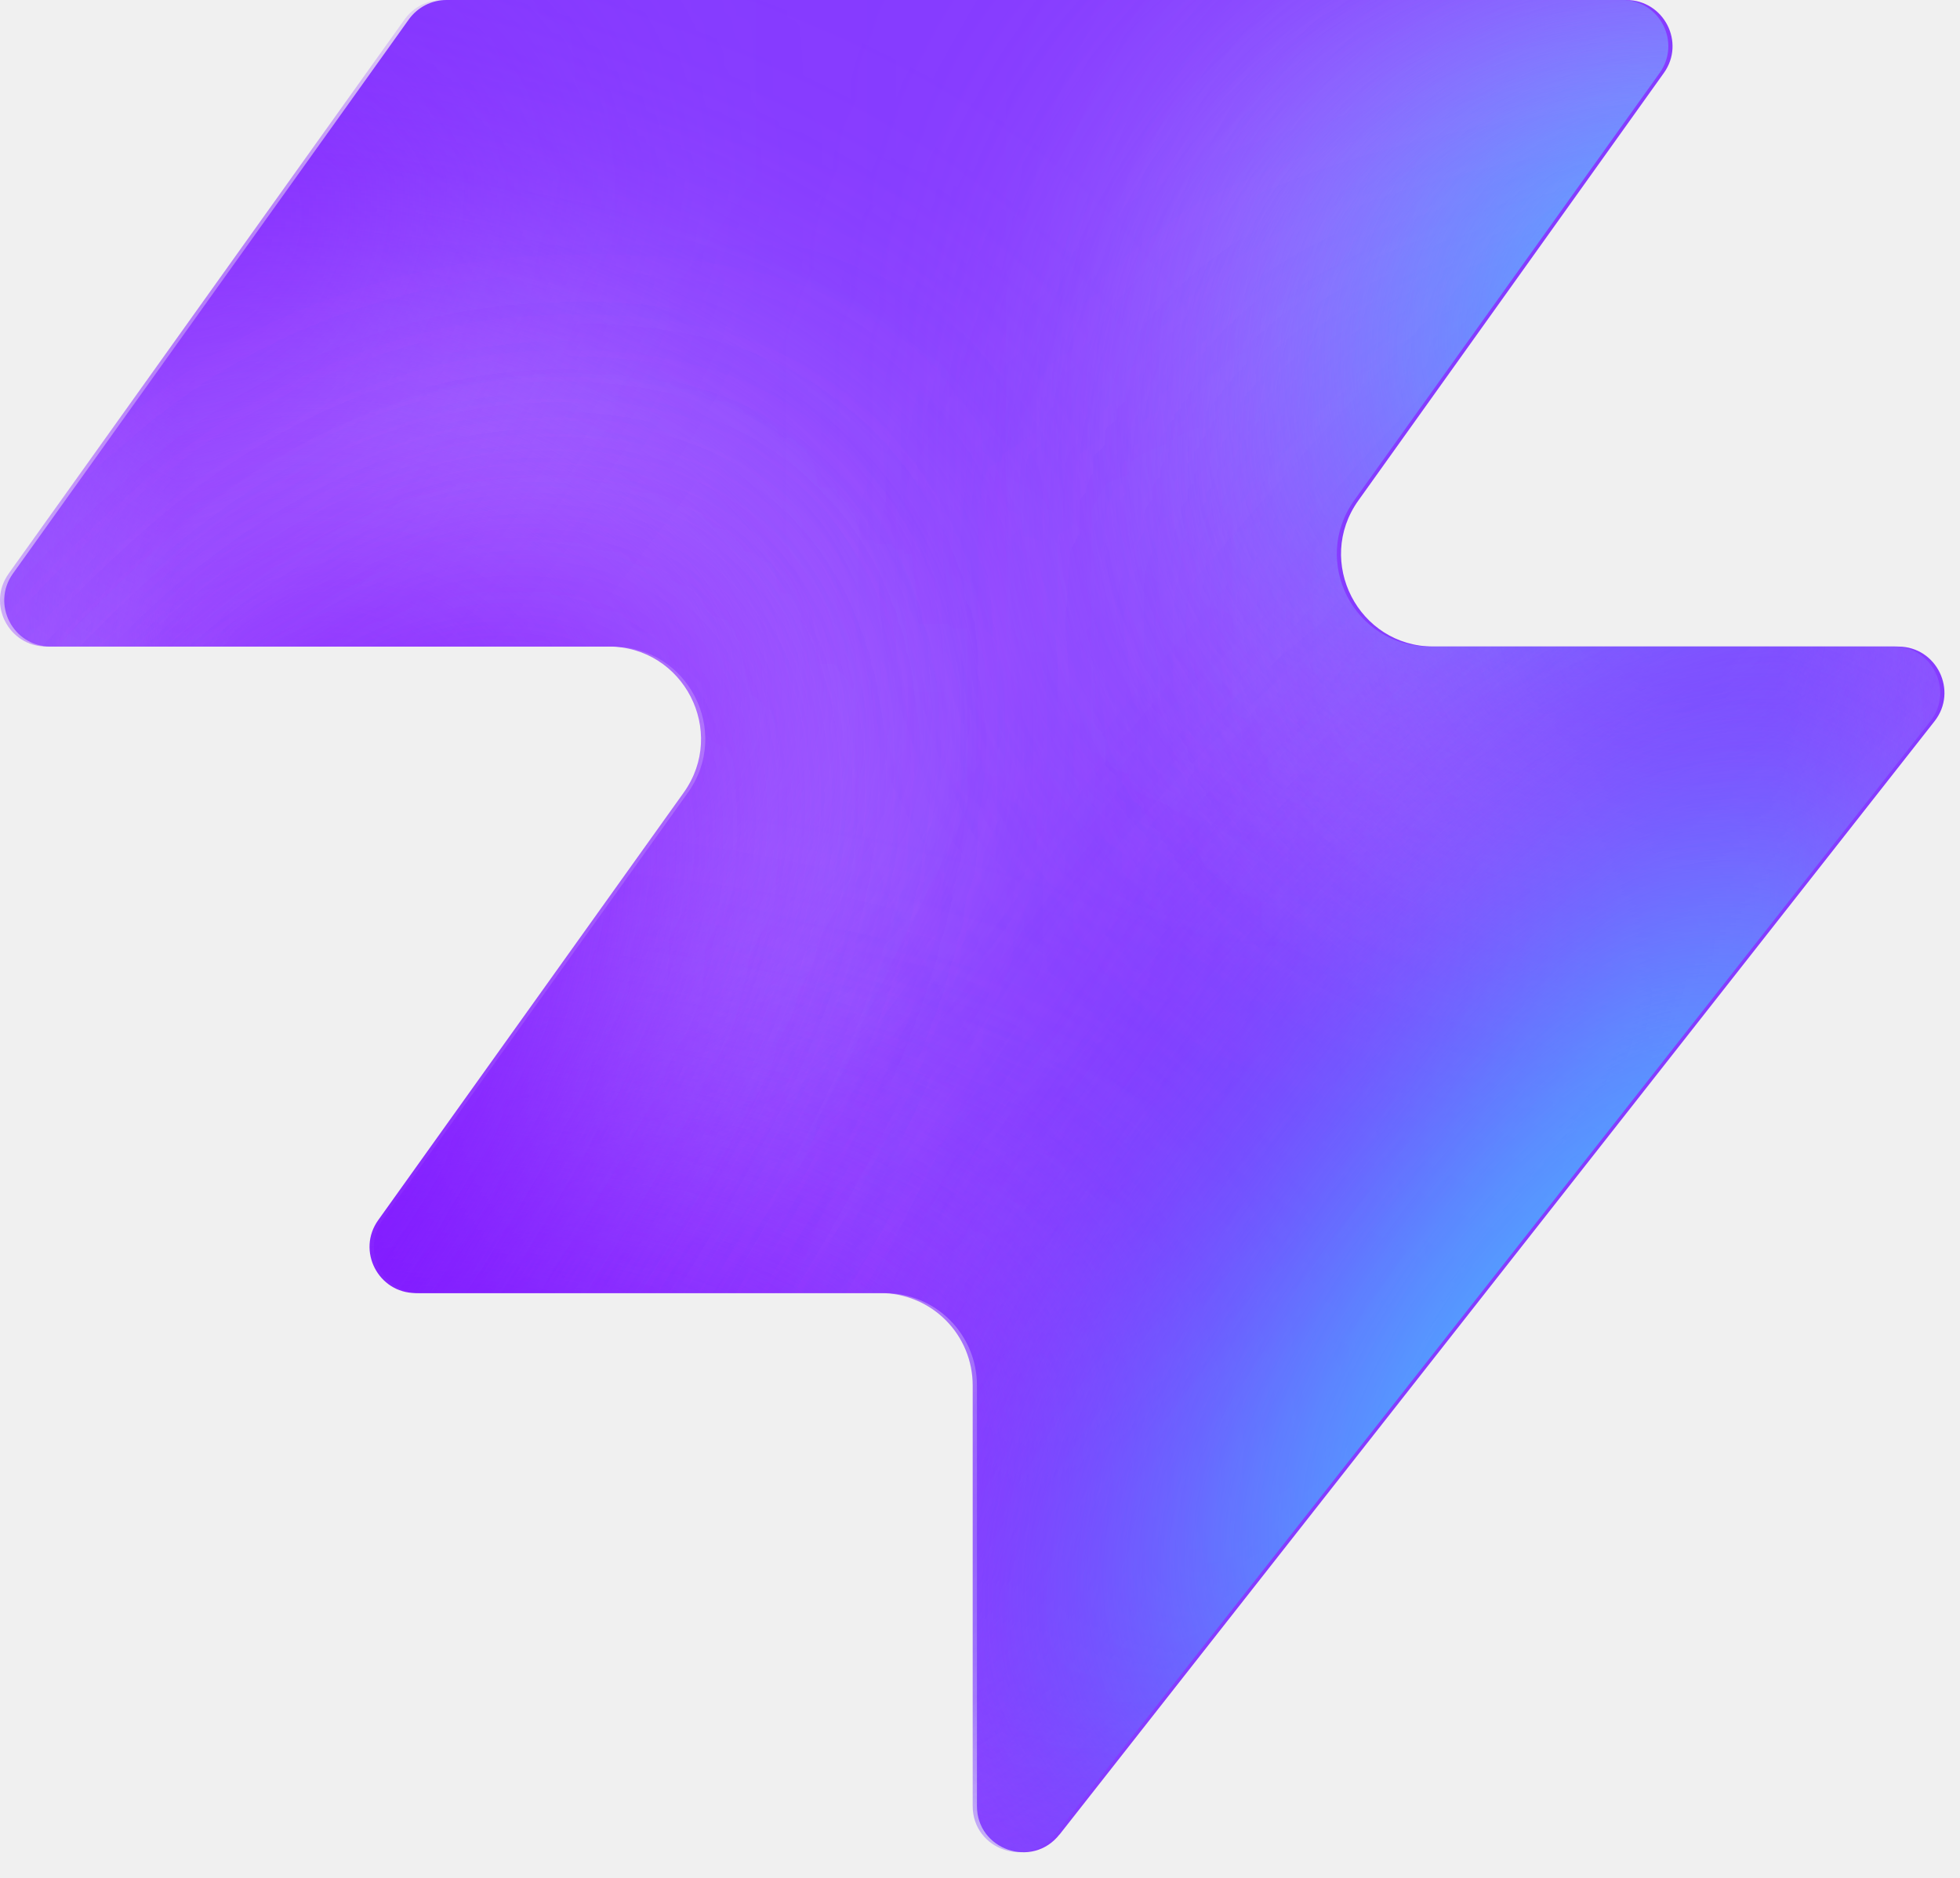
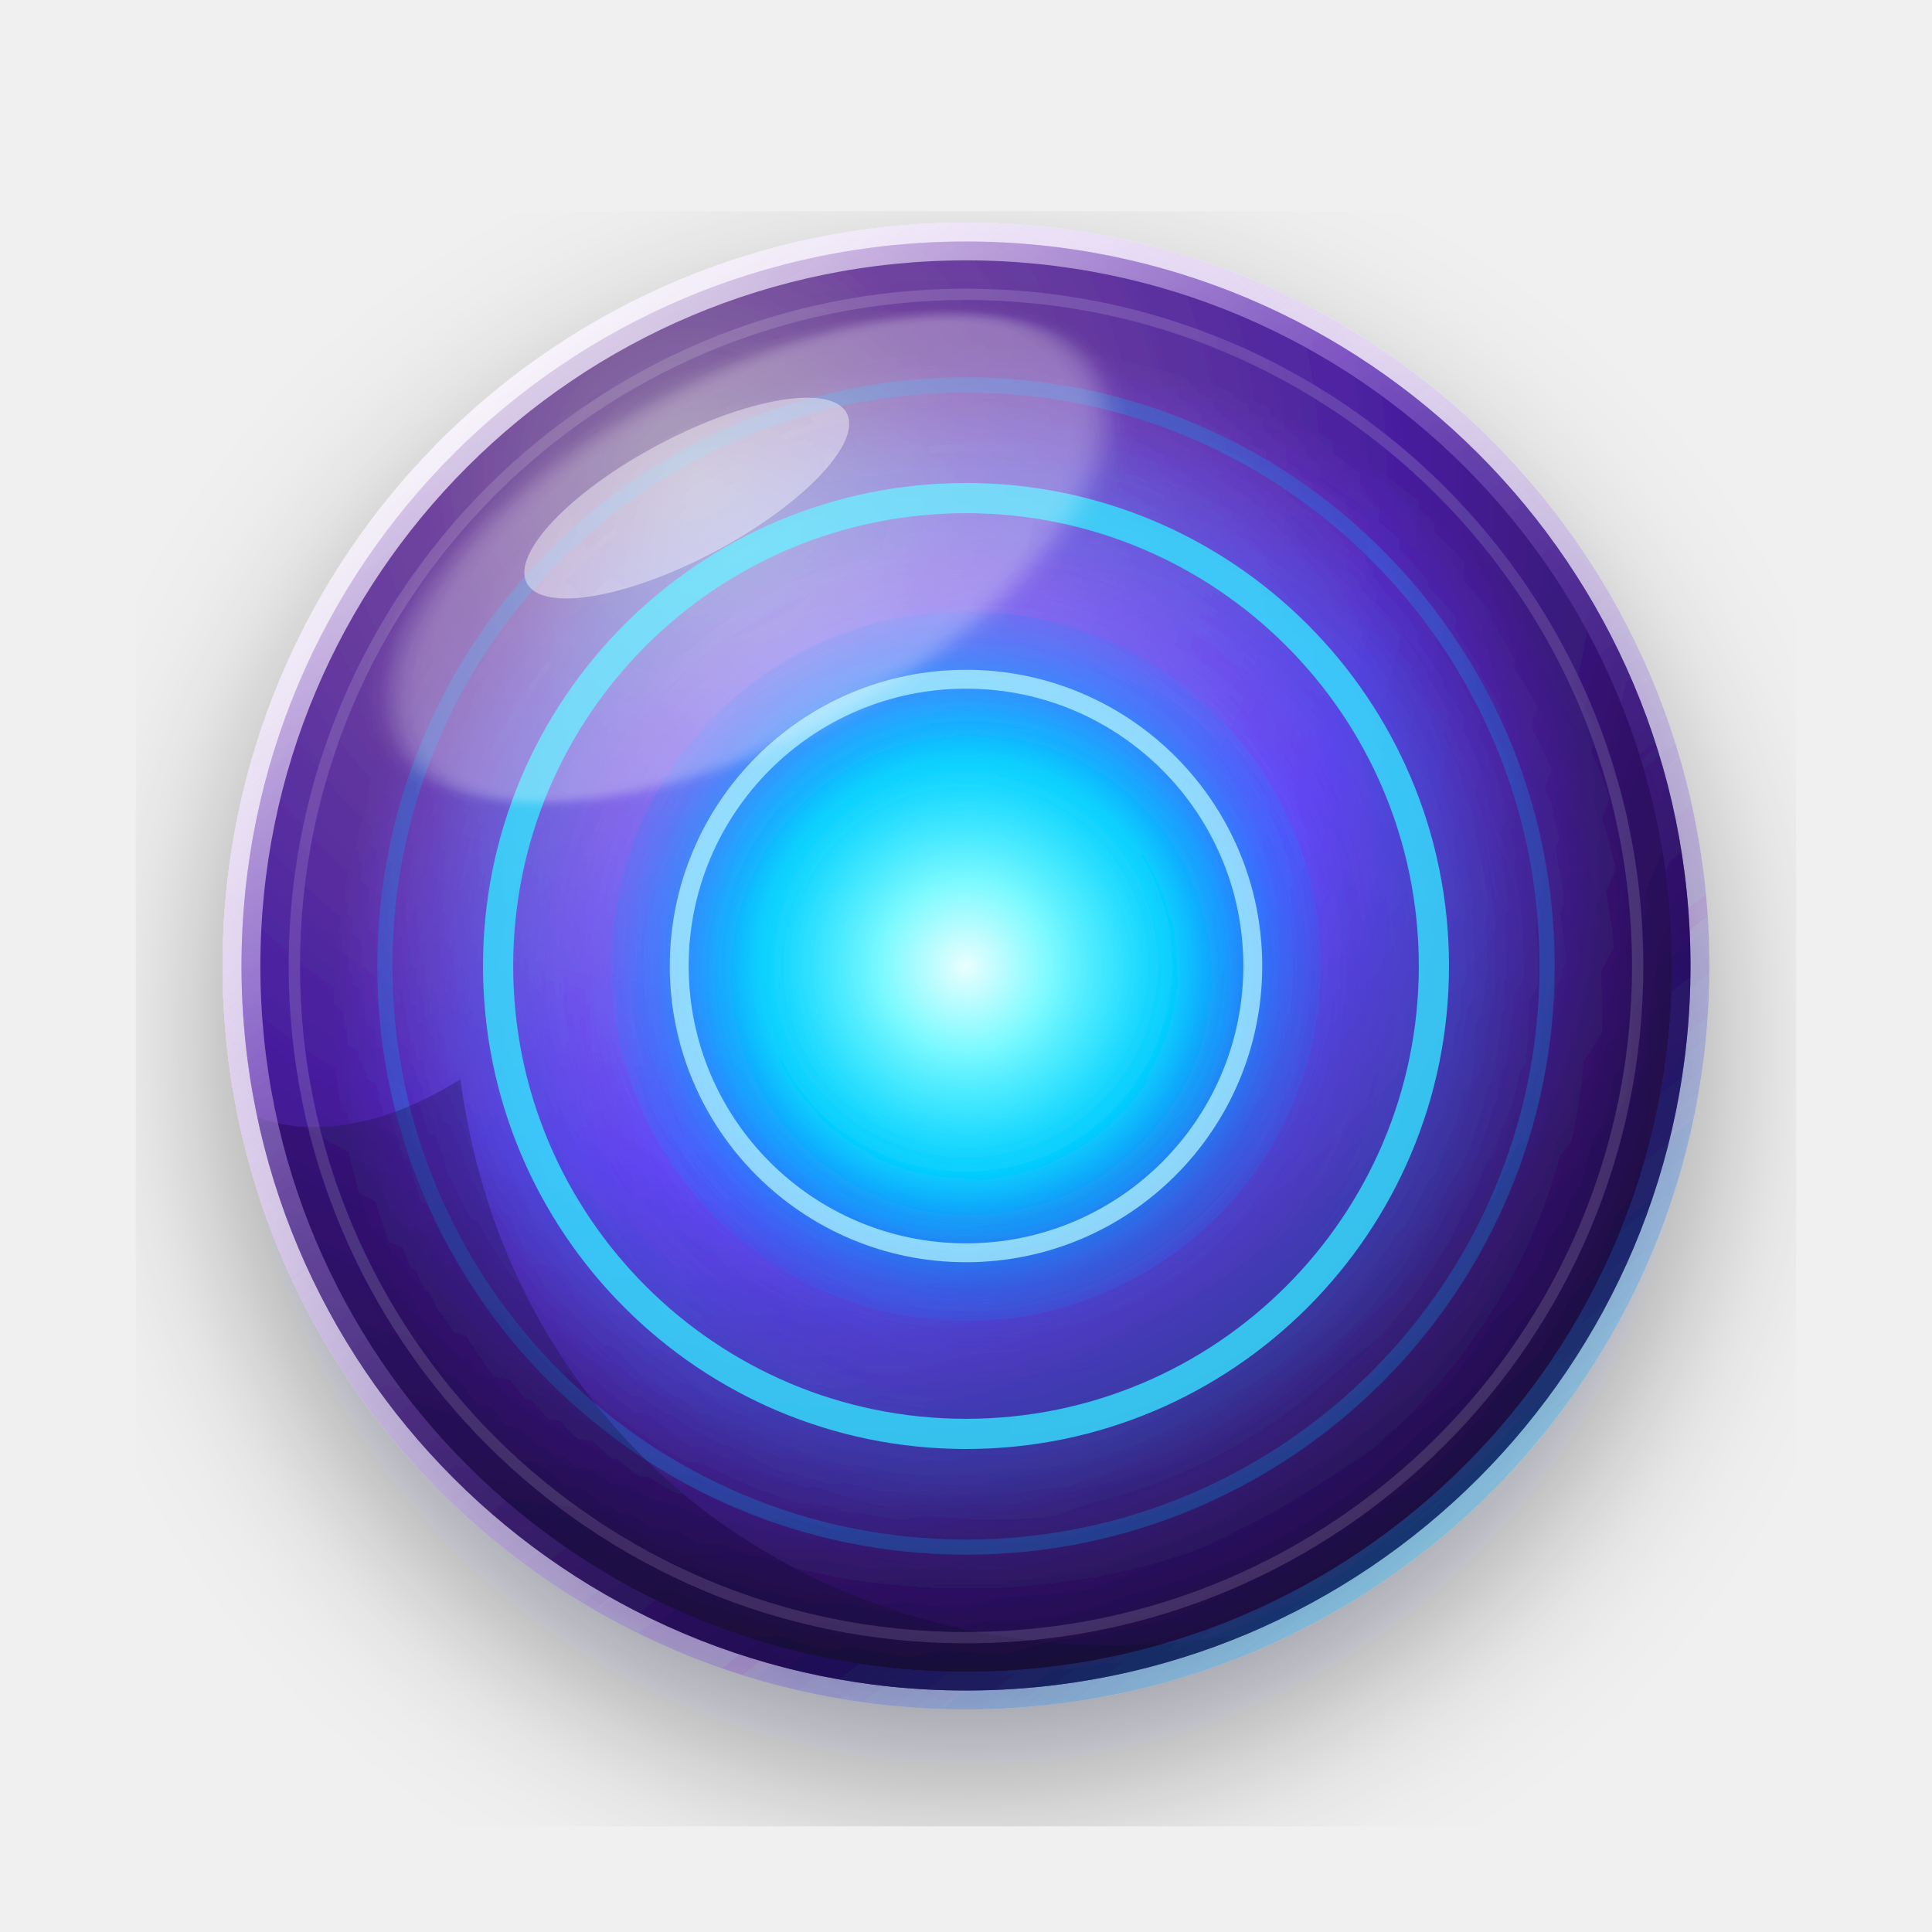
- <svg xmlns="http://www.w3.org/2000/svg" width="48" height="46" fill="none" viewBox="0 0 48 46">
-   <path fill="#863bff" d="M25.946 44.938c-.664.845-2.021.375-2.021-.698V33.937a2.26 2.26 0 0 0-2.262-2.262H10.287c-.92 0-1.456-1.04-.92-1.788l7.48-10.471c1.07-1.497 0-3.578-1.842-3.578H1.237c-.92 0-1.456-1.04-.92-1.788L10.013.474c.214-.297.556-.474.92-.474h28.894c.92 0 1.456 1.04.92 1.788l-7.48 10.471c-1.07 1.498 0 3.579 1.842 3.579h11.377c.943 0 1.473 1.088.89 1.83L25.947 44.94z" style="fill:#863bff;fill:color(display-p3 .525 .23 1);fill-opacity:1" />
-   <mask id="a" width="48" height="46" x="0" y="0" maskUnits="userSpaceOnUse" style="mask-type:alpha">
-     <path fill="#000" d="M25.842 44.938c-.664.844-2.021.375-2.021-.698V33.937a2.26 2.26 0 0 0-2.262-2.262H10.183c-.92 0-1.456-1.04-.92-1.788l7.48-10.471c1.07-1.498 0-3.579-1.842-3.579H1.133c-.92 0-1.456-1.04-.92-1.787L9.91.473c.214-.297.556-.474.92-.474h28.894c.92 0 1.456 1.04.92 1.788l-7.48 10.471c-1.07 1.498 0 3.578 1.842 3.578h11.377c.943 0 1.473 1.088.89 1.832L25.843 44.94z" style="fill:#000;fill-opacity:1" />
-   </mask>
-   <g mask="url(#a)">
-     <g filter="url(#b)">
-       <ellipse cx="5.508" cy="14.704" fill="#ede6ff" rx="5.508" ry="14.704" style="fill:#ede6ff;fill:color(display-p3 .927 .903 1);fill-opacity:1" transform="matrix(.00324 1 1 -.00324 -4.47 31.516)" />
+ <svg xmlns="http://www.w3.org/2000/svg" width="256" height="256" viewBox="0 0 256 256" fill="none" role="img" aria-labelledby="title desc">
+   <defs>
+     <radialGradient id="glassBody" cx="0" cy="0" r="1" gradientUnits="userSpaceOnUse" gradientTransform="translate(91 63) rotate(54) scale(178)">
+       <stop offset="0" stop-color="#F0D8FF" stop-opacity="0.95" />
+       <stop offset="0.20" stop-color="#B970FF" stop-opacity="0.92" />
+       <stop offset="0.52" stop-color="#6E2BFF" stop-opacity="0.94" />
+       <stop offset="0.82" stop-color="#32106F" stop-opacity="0.98" />
+       <stop offset="1" stop-color="#170A3D" />
+     </radialGradient>
+     <radialGradient id="innerDepth" cx="0" cy="0" r="1" gradientUnits="userSpaceOnUse" gradientTransform="translate(132 134) scale(88)">
+       <stop offset="0" stop-color="#4BEFFF" stop-opacity="0.18" />
+       <stop offset="0.42" stop-color="#7C4DFF" stop-opacity="0.18" />
+       <stop offset="1" stop-color="#120528" stop-opacity="0.44" />
+     </radialGradient>
+     <linearGradient id="rimLight" x1="62" y1="42" x2="202" y2="220" gradientUnits="userSpaceOnUse">
+       <stop offset="0" stop-color="#FFFFFF" stop-opacity="0.82" />
+       <stop offset="0.34" stop-color="#D9B6FF" stop-opacity="0.34" />
+       <stop offset="0.72" stop-color="#3E16A8" stop-opacity="0.22" />
+       <stop offset="1" stop-color="#00DFFF" stop-opacity="0.38" />
+     </linearGradient>
+     <radialGradient id="auraCore" cx="0" cy="0" r="1" gradientUnits="userSpaceOnUse" gradientTransform="translate(128 128) scale(53)">
+       <stop offset="0" stop-color="#E9FEFF" />
+       <stop offset="0.21" stop-color="#7DFAFF" />
+       <stop offset="0.52" stop-color="#00D9FF" stop-opacity="0.82" />
+       <stop offset="0.78" stop-color="#008CFF" stop-opacity="0.26" />
+       <stop offset="1" stop-color="#008CFF" stop-opacity="0" />
+     </radialGradient>
+     <filter id="outerShadow" x="18" y="18" width="220" height="224" filterUnits="userSpaceOnUse" color-interpolation-filters="sRGB">
+       <feDropShadow dx="0" dy="10" stdDeviation="12" flood-color="#10051F" flood-opacity="0.38" />
+     </filter>
+     <filter id="auraGlow" x="35" y="35" width="186" height="186" filterUnits="userSpaceOnUse" color-interpolation-filters="sRGB">
+       <feGaussianBlur stdDeviation="8" result="blur" />
+       <feColorMatrix in="blur" type="matrix" values="0 0 0 0 0  0 0 0 0 0.74  0 0 0 0 1  0 0 0 1 0" result="blueGlow" />
+       <feMerge>
+         <feMergeNode in="blueGlow" />
+         <feMergeNode in="SourceGraphic" />
+       </feMerge>
+     </filter>
+     <filter id="softBlur" x="33" y="21" width="190" height="151" filterUnits="userSpaceOnUse" color-interpolation-filters="sRGB">
+       <feGaussianBlur stdDeviation="1.4" />
+     </filter>
+     <clipPath id="circleClip">
+       <circle cx="128" cy="128" r="96" />
+     </clipPath>
+   </defs>
+   <g filter="url(#outerShadow)">
+     <circle cx="128" cy="128" r="96" fill="url(#glassBody)" />
+     <g clip-path="url(#circleClip)">
+       <circle cx="128" cy="128" r="96" fill="url(#innerDepth)" />
+       <circle cx="128" cy="128" r="47" fill="url(#auraCore)" filter="url(#auraGlow)" />
+       <circle cx="128" cy="128" r="62" stroke="#35E7FF" stroke-width="4" stroke-opacity="0.78" filter="url(#auraGlow)" />
+       <circle cx="128" cy="128" r="38" stroke="#B9FCFF" stroke-width="2.5" stroke-opacity="0.70" />
+       <circle cx="128" cy="128" r="77" stroke="#00B7FF" stroke-width="2" stroke-opacity="0.23" />
+       <ellipse cx="99" cy="74" rx="52" ry="24" transform="rotate(-28 99 74)" fill="#FFFFFF" fill-opacity="0.28" filter="url(#softBlur)" />
+       <ellipse cx="91" cy="66" rx="24" ry="8" transform="rotate(-28 91 66)" fill="#FFFFFF" fill-opacity="0.42" />
+       <path d="M61 143C67 188 103 218 148 218C180 218 207 201 221 176C204 213 169 238 128 238C77 238 35 198 32 147C39 151 50 150 61 143Z" fill="#050018" fill-opacity="0.22" />
    </g>
-     <g filter="url(#c)">
-       <ellipse cx="10.399" cy="29.851" fill="#ede6ff" rx="10.399" ry="29.851" style="fill:#ede6ff;fill:color(display-p3 .927 .903 1);fill-opacity:1" transform="matrix(.00324 1 1 -.00324 -39.328 7.883)" />
-     </g>
-     <g filter="url(#d)">
-       <ellipse cx="5.508" cy="30.487" fill="#7e14ff" rx="5.508" ry="30.487" style="fill:#7e14ff;fill:color(display-p3 .492 .077 1);fill-opacity:1" transform="rotate(89.814 -25.913 -14.639)scale(1 -1)" />
-     </g>
-     <g filter="url(#e)">
-       <ellipse cx="5.508" cy="30.599" fill="#7e14ff" rx="5.508" ry="30.599" style="fill:#7e14ff;fill:color(display-p3 .492 .077 1);fill-opacity:1" transform="rotate(89.814 -32.644 -3.334)scale(1 -1)" />
-     </g>
-     <g filter="url(#f)">
-       <ellipse cx="5.508" cy="30.599" fill="#7e14ff" rx="5.508" ry="30.599" style="fill:#7e14ff;fill:color(display-p3 .492 .077 1);fill-opacity:1" transform="matrix(.00324 1 1 -.00324 -34.34 30.47)" />
-     </g>
-     <g filter="url(#g)">
-       <ellipse cx="14.072" cy="22.078" fill="#ede6ff" rx="14.072" ry="22.078" style="fill:#ede6ff;fill:color(display-p3 .927 .903 1);fill-opacity:1" transform="rotate(93.35 24.506 48.493)scale(-1 1)" />
-     </g>
-     <g filter="url(#h)">
-       <ellipse cx="3.47" cy="21.501" fill="#7e14ff" rx="3.47" ry="21.501" style="fill:#7e14ff;fill:color(display-p3 .492 .077 1);fill-opacity:1" transform="rotate(89.009 28.708 47.59)scale(-1 1)" />
-     </g>
-     <g filter="url(#i)">
-       <ellipse cx="3.47" cy="21.501" fill="#7e14ff" rx="3.47" ry="21.501" style="fill:#7e14ff;fill:color(display-p3 .492 .077 1);fill-opacity:1" transform="rotate(89.009 28.708 47.59)scale(-1 1)" />
-     </g>
-     <g filter="url(#j)">
-       <ellipse cx=".387" cy="8.972" fill="#7e14ff" rx="4.407" ry="29.108" style="fill:#7e14ff;fill:color(display-p3 .492 .077 1);fill-opacity:1" transform="rotate(39.51 .387 8.972)" />
-     </g>
-     <g filter="url(#k)">
-       <ellipse cx="47.523" cy="-6.092" fill="#7e14ff" rx="4.407" ry="29.108" style="fill:#7e14ff;fill:color(display-p3 .492 .077 1);fill-opacity:1" transform="rotate(37.892 47.523 -6.092)" />
-     </g>
-     <g filter="url(#l)">
-       <ellipse cx="41.412" cy="6.333" fill="#47bfff" rx="5.971" ry="9.665" style="fill:#47bfff;fill:color(display-p3 .28 .748 1);fill-opacity:1" transform="rotate(37.892 41.412 6.333)" />
-     </g>
-     <g filter="url(#m)">
-       <ellipse cx="-1.879" cy="38.332" fill="#7e14ff" rx="4.407" ry="29.108" style="fill:#7e14ff;fill:color(display-p3 .492 .077 1);fill-opacity:1" transform="rotate(37.892 -1.88 38.332)" />
-     </g>
-     <g filter="url(#n)">
-       <ellipse cx="-1.879" cy="38.332" fill="#7e14ff" rx="4.407" ry="29.108" style="fill:#7e14ff;fill:color(display-p3 .492 .077 1);fill-opacity:1" transform="rotate(37.892 -1.88 38.332)" />
-     </g>
-     <g filter="url(#o)">
-       <ellipse cx="35.651" cy="29.907" fill="#7e14ff" rx="4.407" ry="29.108" style="fill:#7e14ff;fill:color(display-p3 .492 .077 1);fill-opacity:1" transform="rotate(37.892 35.651 29.907)" />
-     </g>
-     <g filter="url(#p)">
-       <ellipse cx="38.418" cy="32.4" fill="#47bfff" rx="5.971" ry="15.297" style="fill:#47bfff;fill:color(display-p3 .28 .748 1);fill-opacity:1" transform="rotate(37.892 38.418 32.4)" />
-     </g>
+     <circle cx="128" cy="128" r="96" stroke="url(#rimLight)" stroke-width="5" />
+     <circle cx="128" cy="128" r="89" stroke="#FFFFFF" stroke-opacity="0.14" stroke-width="1.5" />
  </g>
-   <defs>
-     <filter id="b" width="60.045" height="41.654" x="-19.77" y="16.149" color-interpolation-filters="sRGB" filterUnits="userSpaceOnUse">
-       <feFlood flood-opacity="0" result="BackgroundImageFix" />
-       <feBlend in="SourceGraphic" in2="BackgroundImageFix" result="shape" />
-       <feGaussianBlur result="effect1_foregroundBlur_2002_17158" stdDeviation="7.659" />
-     </filter>
-     <filter id="c" width="90.34" height="51.437" x="-54.613" y="-7.533" color-interpolation-filters="sRGB" filterUnits="userSpaceOnUse">
-       <feFlood flood-opacity="0" result="BackgroundImageFix" />
-       <feBlend in="SourceGraphic" in2="BackgroundImageFix" result="shape" />
-       <feGaussianBlur result="effect1_foregroundBlur_2002_17158" stdDeviation="7.659" />
-     </filter>
-     <filter id="d" width="79.355" height="29.4" x="-49.64" y="2.03" color-interpolation-filters="sRGB" filterUnits="userSpaceOnUse">
-       <feFlood flood-opacity="0" result="BackgroundImageFix" />
-       <feBlend in="SourceGraphic" in2="BackgroundImageFix" result="shape" />
-       <feGaussianBlur result="effect1_foregroundBlur_2002_17158" stdDeviation="4.596" />
-     </filter>
-     <filter id="e" width="79.579" height="29.4" x="-45.045" y="20.029" color-interpolation-filters="sRGB" filterUnits="userSpaceOnUse">
-       <feFlood flood-opacity="0" result="BackgroundImageFix" />
-       <feBlend in="SourceGraphic" in2="BackgroundImageFix" result="shape" />
-       <feGaussianBlur result="effect1_foregroundBlur_2002_17158" stdDeviation="4.596" />
-     </filter>
-     <filter id="f" width="79.579" height="29.4" x="-43.513" y="21.178" color-interpolation-filters="sRGB" filterUnits="userSpaceOnUse">
-       <feFlood flood-opacity="0" result="BackgroundImageFix" />
-       <feBlend in="SourceGraphic" in2="BackgroundImageFix" result="shape" />
-       <feGaussianBlur result="effect1_foregroundBlur_2002_17158" stdDeviation="4.596" />
-     </filter>
-     <filter id="g" width="74.749" height="58.852" x="15.756" y="-17.901" color-interpolation-filters="sRGB" filterUnits="userSpaceOnUse">
-       <feFlood flood-opacity="0" result="BackgroundImageFix" />
-       <feBlend in="SourceGraphic" in2="BackgroundImageFix" result="shape" />
-       <feGaussianBlur result="effect1_foregroundBlur_2002_17158" stdDeviation="7.659" />
-     </filter>
-     <filter id="h" width="61.377" height="25.362" x="23.548" y="2.284" color-interpolation-filters="sRGB" filterUnits="userSpaceOnUse">
-       <feFlood flood-opacity="0" result="BackgroundImageFix" />
-       <feBlend in="SourceGraphic" in2="BackgroundImageFix" result="shape" />
-       <feGaussianBlur result="effect1_foregroundBlur_2002_17158" stdDeviation="4.596" />
-     </filter>
-     <filter id="i" width="61.377" height="25.362" x="23.548" y="2.284" color-interpolation-filters="sRGB" filterUnits="userSpaceOnUse">
-       <feFlood flood-opacity="0" result="BackgroundImageFix" />
-       <feBlend in="SourceGraphic" in2="BackgroundImageFix" result="shape" />
-       <feGaussianBlur result="effect1_foregroundBlur_2002_17158" stdDeviation="4.596" />
-     </filter>
-     <filter id="j" width="56.045" height="63.649" x="-27.636" y="-22.853" color-interpolation-filters="sRGB" filterUnits="userSpaceOnUse">
-       <feFlood flood-opacity="0" result="BackgroundImageFix" />
-       <feBlend in="SourceGraphic" in2="BackgroundImageFix" result="shape" />
-       <feGaussianBlur result="effect1_foregroundBlur_2002_17158" stdDeviation="4.596" />
-     </filter>
-     <filter id="k" width="54.814" height="64.646" x="20.116" y="-38.415" color-interpolation-filters="sRGB" filterUnits="userSpaceOnUse">
-       <feFlood flood-opacity="0" result="BackgroundImageFix" />
-       <feBlend in="SourceGraphic" in2="BackgroundImageFix" result="shape" />
-       <feGaussianBlur result="effect1_foregroundBlur_2002_17158" stdDeviation="4.596" />
-     </filter>
-     <filter id="l" width="33.541" height="35.313" x="24.641" y="-11.323" color-interpolation-filters="sRGB" filterUnits="userSpaceOnUse">
-       <feFlood flood-opacity="0" result="BackgroundImageFix" />
-       <feBlend in="SourceGraphic" in2="BackgroundImageFix" result="shape" />
-       <feGaussianBlur result="effect1_foregroundBlur_2002_17158" stdDeviation="4.596" />
-     </filter>
-     <filter id="m" width="54.814" height="64.646" x="-29.286" y="6.009" color-interpolation-filters="sRGB" filterUnits="userSpaceOnUse">
-       <feFlood flood-opacity="0" result="BackgroundImageFix" />
-       <feBlend in="SourceGraphic" in2="BackgroundImageFix" result="shape" />
-       <feGaussianBlur result="effect1_foregroundBlur_2002_17158" stdDeviation="4.596" />
-     </filter>
-     <filter id="n" width="54.814" height="64.646" x="-29.286" y="6.009" color-interpolation-filters="sRGB" filterUnits="userSpaceOnUse">
-       <feFlood flood-opacity="0" result="BackgroundImageFix" />
-       <feBlend in="SourceGraphic" in2="BackgroundImageFix" result="shape" />
-       <feGaussianBlur result="effect1_foregroundBlur_2002_17158" stdDeviation="4.596" />
-     </filter>
-     <filter id="o" width="54.814" height="64.646" x="8.244" y="-2.416" color-interpolation-filters="sRGB" filterUnits="userSpaceOnUse">
-       <feFlood flood-opacity="0" result="BackgroundImageFix" />
-       <feBlend in="SourceGraphic" in2="BackgroundImageFix" result="shape" />
-       <feGaussianBlur result="effect1_foregroundBlur_2002_17158" stdDeviation="4.596" />
-     </filter>
-     <filter id="p" width="39.409" height="43.623" x="18.713" y="10.588" color-interpolation-filters="sRGB" filterUnits="userSpaceOnUse">
-       <feFlood flood-opacity="0" result="BackgroundImageFix" />
-       <feBlend in="SourceGraphic" in2="BackgroundImageFix" result="shape" />
-       <feGaussianBlur result="effect1_foregroundBlur_2002_17158" stdDeviation="4.596" />
-     </filter>
-   </defs>
</svg>
